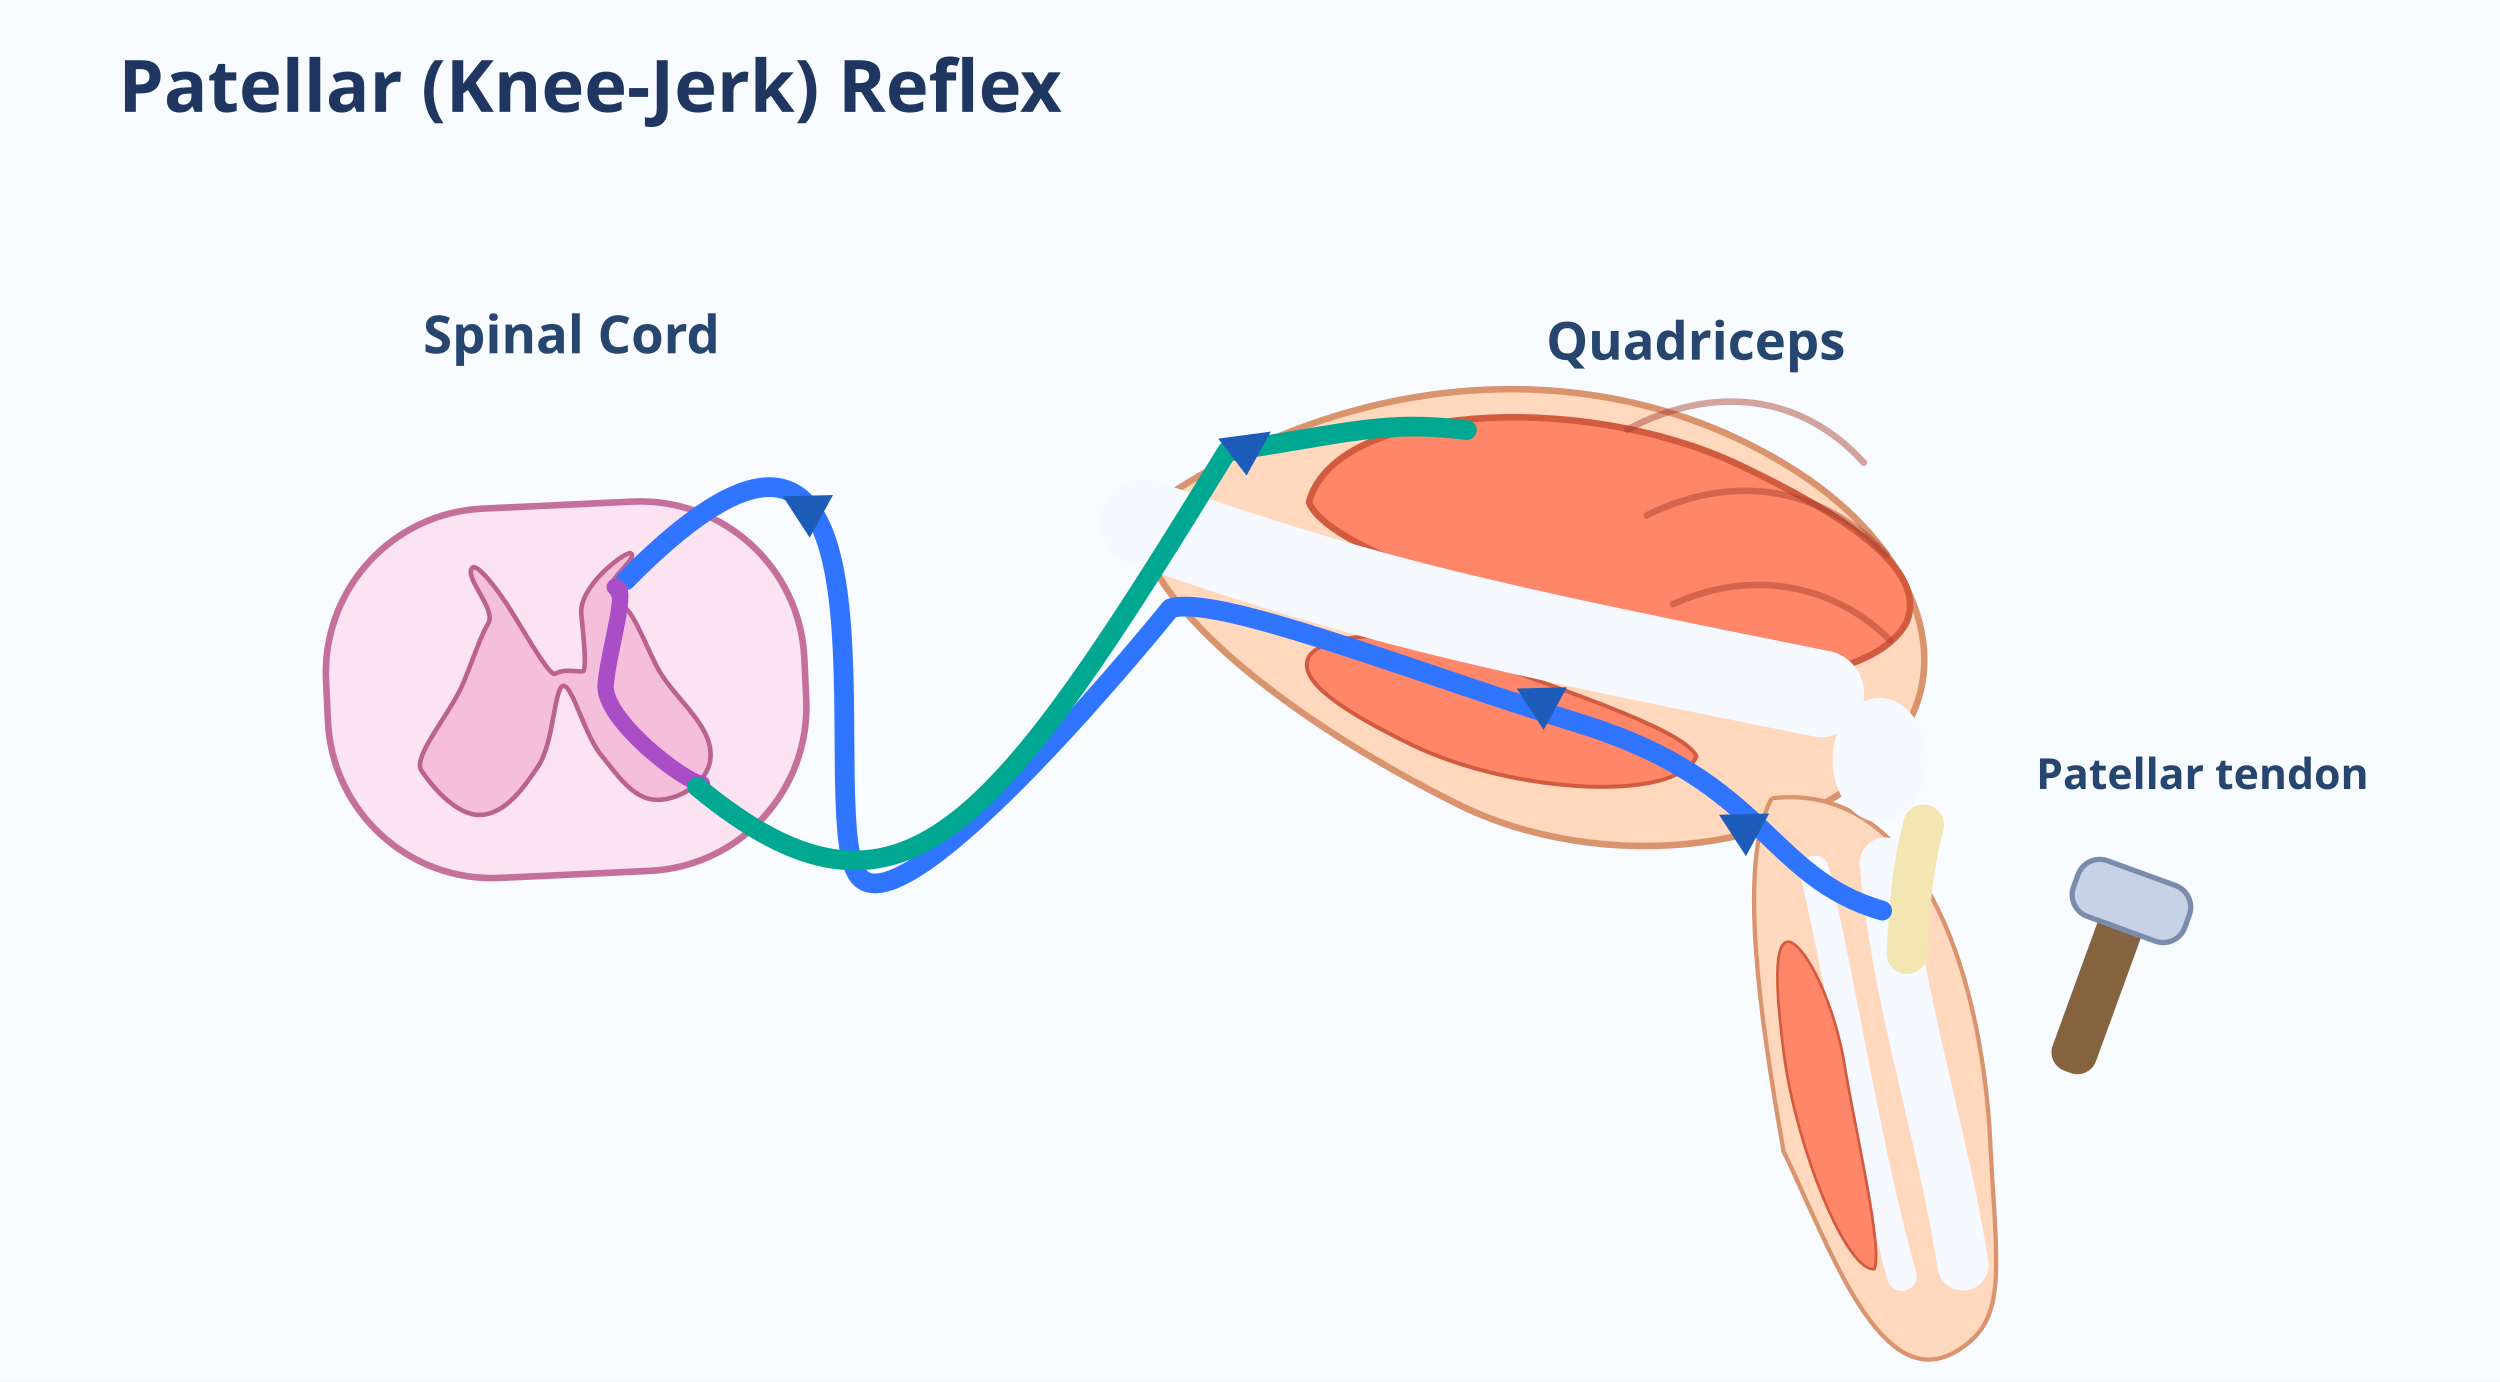
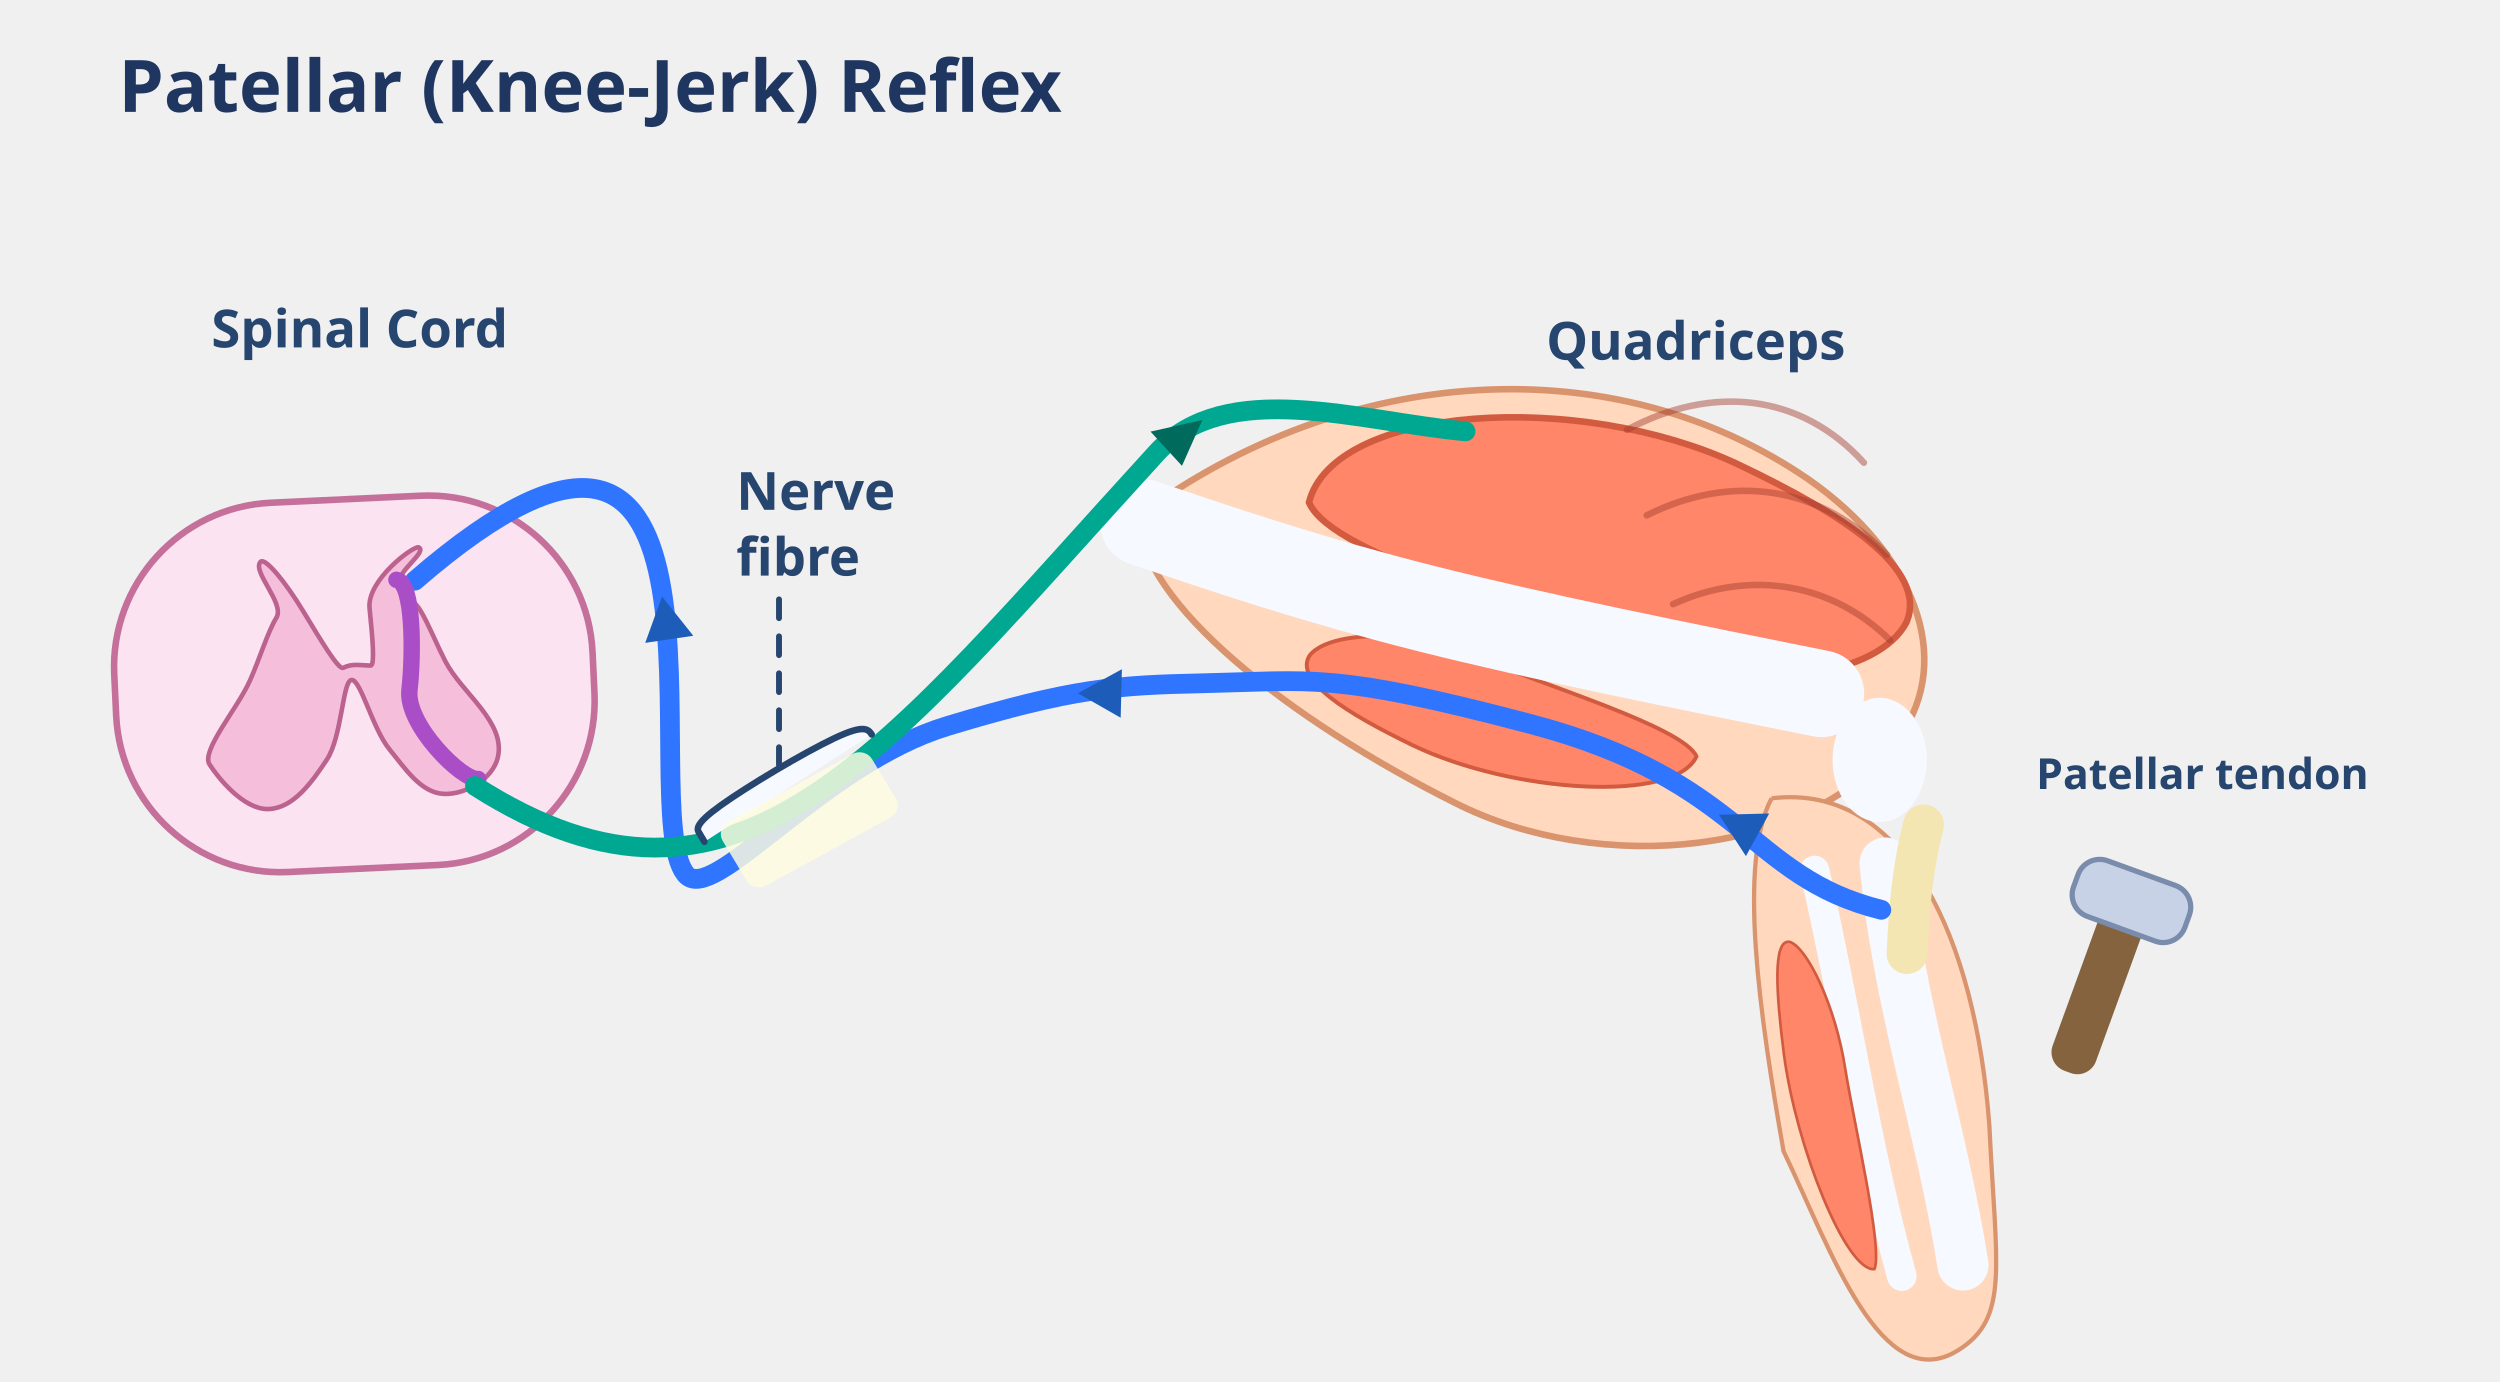
<svg xmlns="http://www.w3.org/2000/svg" id="reflexArcSvg" viewBox="0 0 760 420" aria-label="Simplified knee-jerk reflex arc diagram" version="1.1">
  <defs id="defs16">
    </defs>
  <style id="style1">
    .arc-bg {
      fill: #f8fbff;
    }

    .arc-limb {
      fill: #ffd8bd;
      stroke: #d9936d;
      stroke-width: 2;
    }

    .arc-muscle {
      fill: #ff8668;
      stroke: #d15a3f;
      stroke-width: 2;
    }

    .arc-fibers {
      fill: none;
      stroke: rgba(162, 58, 45, 0.45);
      stroke-width: 2;
      stroke-linecap: round;
    }

    .arc-bone {
      stroke: #f6f9ff;
      stroke-width: 9;
      stroke-linecap: round;
      fill: none;
    }

    .arc-bone.femur {
      stroke-width: 11;
    }

    .arc-foot {
      fill: none;
      stroke: #f6f9ff;
      stroke-width: 8;
      stroke-linecap: round;
    }

    .arc-patella {
      fill: #fff0c8;
      stroke: #d89b2f;
      stroke-width: 2;
    }

    .arc-tendon {
      fill: none;
      stroke: #f4e6b2;
      stroke-width: 6;
      stroke-linecap: round;
    }

    .arc-tuberosity {
      fill: #f6f9ff;
      stroke: #8ca1cb;
      stroke-width: 1.4;
    }

    .arc-cord {
      fill: #fbe3f1;
      stroke: #c4709a;
      stroke-width: 2;
    }

    .arc-grey {
      fill: #f5bfdc;
      stroke: #bb628f;
      stroke-width: 1.4;
    }

    .arc-path {
      fill: none;
      stroke-width: 6;
      stroke-linecap: round;
      stroke-linejoin: round;
    }

    .arc-path.sensory {
      stroke: #2f75ff;
    }

    .arc-path.relay {
      stroke: #aa4ec7;
      stroke-width: 5;
    }

    .arc-path.motor {
      stroke: #00a891;
    }

    .arc-arrow {
      fill: #1d5db9;
    }

    .arc-caption {
      fill: #26456f;
      font-size: 16px;
      font-weight: 700;
      font-family: Outfit, "Segoe UI", sans-serif;
    }

    .arc-caption.small {
      font-size: 13px;
    }

    .arc-title {
      fill: #1f3660;
      font-size: 22px;
      font-weight: 800;
      font-family: Outfit, "Segoe UI", sans-serif;
    }

    .arc-hammer-handle {
      fill: #85633f;
    }

    .arc-hammer-head {
      fill: #c7d2e7;
      stroke: #7a8cab;
      stroke-width: 1.6;
    }

    #reflexImpulseDot {
      fill: #ffd24a;
      stroke: #ffffff;
      stroke-width: 2;
      opacity: 0;
      filter: drop-shadow(0 0 9px rgba(255, 190, 60, 0.95));
    }
  </style>
-   <rect x="0" y="0" width="760" height="420" class="arc-bg" id="rect1" />
+   <rect x="0" y="0" width="760" height="420" class="arc-bg" id="rect1" style="fill:#f8fbff;fill-opacity:0.023" />
  <path d="m 346.017,156.898 c 63.295,-46.778 144.903,-51.69 203.895,-11.088 31.726,22.23 44.593,54.179 27.455,78.402 -25.707,36.334 -91.194,42.173 -135.074,19.845 -50.078,-25.085 -95.805,-60.723 -96.275,-87.159 z" class="arc-limb" id="path1" />
  <path d="m 538.562,242.691 c 40.504,-4.885 62.058,42.634 66.213,99.629 2.077,43.311 6.139,58.349 -9.439,68.119 -23.368,14.656 -38.603,-30.085 -53.14,-60.496 -7.27,-41.525 -14.019,-87.711 -3.633,-107.252 z" class="arc-limb" id="path1-0" style="fill:#ffd8bd;stroke:#d9936d;stroke-width:1.3" />
  <path d="m 397.927,152.742 c 7.498,-29.653 82.183,-34.263 130.414,-11.596 31.983,15.22 58.002,31.861 51.234,48.014 -8.193,15.874 -45.021,22.695 -77.63,9.058 -30.784,-12.427 -96.824,-28.718 -104.018,-45.476 z" class="arc-muscle" id="path2" />
  <path d="m 515.735,229.962 c -6.508,14.203 -55.844,11.228 -86.339,-3.432 -20.212,-9.816 -36.428,-19.917 -31.118,-27.464 6.231,-7.309 30.802,-8.101 51.509,0.972 19.572,8.344 62.112,21.092 65.948,29.924 z" class="arc-muscle" id="path2-0" style="fill:#ff8668;stroke:#d15a3f;stroke-width:1.203" />
  <path d="m 494.612,130.668 c 26,-14 53,-11 72,10" class="arc-fibers" id="path3" />
  <path d="m 500.612,156.668 c 26,-13 53,-9 73,12" class="arc-fibers" id="path4" />
  <path d="m 508.612,183.668 c 24,-11 49,-6 66,11" class="arc-fibers" id="path5" />
  <path style="fill:#f6f9ff;fill-opacity:1;stroke:#f6f9ff;stroke-width:16;stroke-linecap:round;stroke-dasharray:none;stroke-opacity:1" d="m 553.213,223.235 c -16.381,-21.38 -32.763,-42.76 -45.21,-60.749 -12.448,-17.989 -20.962,-32.586 -29.476,-47.183" id="path16" transform="matrix(1.215123,-1.089998,1.070951,1.236734,-357.5498,537.8319)" />
  <ellipse cx="571.409" cy="231.018" class="arc-patella" id="circle5" rx="14.318" ry="18.877" style="fill:#f6f9ff;fill-opacity:1;stroke:#c7d2e7;stroke-opacity:0" />
  <g id="lowerLegGroup" transform="rotate(-1.393892,-56.12528,1409.499)">
    <path d="m 579.301,279.759 c 8.97,44.458 13.556,84.358 23.517,123.915" class="arc-bone tibia" id="path6" />
    <path d="m 600.796,278.021 c 2.683,41.729 15.161,80.959 20.691,122.719" class="arc-bone fibula" id="path7" style="stroke-width:15.553;stroke-dasharray:none" />
    <path d="m 612.765,266.687 c -4,14 -5,26 -6,39" class="arc-tendon" id="path9" style="stroke-width:12.4;stroke-dasharray:none" />
    <path d="m 569.833,385.812 c -8.499,0.947 -23.774,-36.783 -27.519,-65.309 -2.438,-18.947 -3.406,-35.051 1.734,-34.184 5.343,1.646 13.961,19.514 16.895,38.526 2.877,17.876 11.524,54.542 8.89,60.967 z" class="arc-muscle" id="path2-0-9" style="fill:#ff8668;stroke:#d15a3f;stroke-width:0.821" transform="rotate(1.393892,-56.12528,1409.499)" />
  </g>
  <g id="reflexHammer" class="arc-hammer" transform="translate(-15.22258,41.49272)">
    <rect x="646" y="232" width="14" height="54" rx="6" class="arc-hammer-handle" transform="rotate(20,653,259)" id="rect9" />
    <rect x="684.674" y="-17.431" width="36" height="18" rx="7" class="arc-hammer-head" transform="rotate(20)" id="rect10" />
  </g>
-   <rect x="161.328" y="-234.876" width="112.383" height="145.565" rx="50" class="arc-cord" id="rect11" transform="rotate(87.31457)" />
-   <path d="m 140.321,208.781 c 2.86,-6.34 5.458,-14.921 8.093,-19.234 2.635,-4.312 -7.551,-14.088 -4.825,-16.963 1.363,-1.438 7.584,6.131 12.963,15.009 5.38,8.877 10.766,17.934 12.153,17.216 2.775,-1.438 5.564,-0.695 8.346,-0.695 1.391,0 0.535,-8.799 -0.326,-17.419 -0.861,-8.62 13.585,-19.226 14.957,-18.508 2.744,1.438 -7.274,7.714 -5.888,11.38 1.797,4.753 3.977,3.724 6.518,8.037 2.541,4.312 4.821,10.114 7.385,15.094 5.123,9.949 18.682,18.667 15.976,29.525 -1.589,6.376 -9.857,11.238 -16.42,10.907 -7.066,-0.356 -11.898,-8.011 -16.409,-13.462 -5.127,-6.195 -8.762,-21.182 -11.544,-21.182 -2.781,0 -2.901,17.246 -7.607,24.315 -4.288,6.441 -10.03,14.752 -17.766,14.942 -7.472,0.184 -15.214,-9.448 -17.848,-13.573 -2.635,-4.125 8.378,-16.824 12.241,-25.388 z" class="arc-grey" id="path11" />
-   <path id="sensoryImpulsePath" d="m 572.174,276.828 c -34.807,-10.096 -35.357,-39.384 -91.365,-56.699 -51.773,-16.006 -111.021,-39.651 -124.991,-35.181 0,0 -81.427,101.154 -95.085,80.947 -13.658,-20.207 20.527,-181.888 -70.477,-89.514" class="arc-path sensory" />
-   <path id="relayImpulsePath" d="m 213.367,238.315 c -5.325,-0.563 -30.16,-19.596 -29.249,-30.205 0.911,-10.609 7.427,-30.493 2.768,-29.649" class="arc-path relay" />
-   <path id="motorImpulsePath" d="m 211.956,239.198 c 62.572,51.774 91.042,12.092 161.021,-101.898 38.645,-5.936 47.737,-9.526 72.94,-6.558" class="arc-path motor" />
+   <rect x="156.526" y="-170.649" width="112.383" height="145.565" rx="50" class="arc-cord" id="rect11" transform="rotate(87.31457)" />
+   <path d="m 75.939,206.992 c 2.86,-6.34 5.458,-14.921 8.093,-19.234 2.635,-4.312 -7.551,-14.088 -4.825,-16.963 1.363,-1.438 7.584,6.131 12.963,15.009 5.38,8.877 10.766,17.934 12.153,17.216 2.775,-1.438 5.564,-0.695 8.346,-0.695 1.391,0 0.535,-8.799 -0.326,-17.419 -0.861,-8.62 13.585,-19.226 14.957,-18.508 2.744,1.438 -7.274,7.714 -5.888,11.38 1.797,4.753 3.977,3.724 6.518,8.037 2.541,4.312 4.821,10.114 7.385,15.094 5.123,9.949 18.682,18.667 15.976,29.525 -1.589,6.376 -9.857,11.238 -16.42,10.907 -7.066,-0.356 -11.898,-8.011 -16.409,-13.462 -5.127,-6.195 -8.762,-21.182 -11.544,-21.182 -2.781,0 -2.901,17.246 -7.607,24.315 -4.288,6.441 -10.03,14.752 -17.766,14.942 -7.472,0.184 -15.214,-9.448 -17.848,-13.573 -2.635,-4.125 8.378,-16.824 12.241,-25.388 z" class="arc-grey" id="path11" />
+   <path id="sensoryImpulsePath" d="M 571.927,276.58 C 531.297,266.523 530.655,237.348 465.279,220.1 404.846,204.156 399.037,207 365.544,207.717 c -26.234,0.561 -39.5,1.48 -77.635,13.033 -38.135,11.554 -71.549,55.004 -79.52,44.939 -15.943,-20.129 23.961,-181.188 -82.266,-89.169" class="arc-path sensory" />
+   <path id="relayImpulsePath" d="m 120.522,176.266 c 5.308,0.706 5.154,22.92 3.957,33.5 -1.196,10.581 16.222,27.764 20.902,27.045" class="arc-path relay" />
+   <path id="motorImpulsePath" d="m 144.391,238.938 c 80.536,51.466 123.635,-9.954 207.25,-101.291 21.182,-23.138 61.443,-9.469 93.881,-6.519" class="arc-path motor" />
  <circle id="reflexImpulseDot" cx="556.612" cy="287.668" r="6" />
-   <polygon points="420,212 405,206 407,220 " class="arc-arrow" id="polygon11" transform="rotate(-29.42664,249.327,235.6793)" />
+   <polygon points="405,206 407,220 420,212 " class="arc-arrow" id="polygon11" transform="rotate(-34.45078,256.7553,257.6978)" style="fill:#006b5d;fill-opacity:0.998" />
  <polygon points="463,190 463,205 476,198 " class="arc-arrow" id="polygon12" transform="rotate(-33.04599,590.0185,118.4196)" />
-   <polygon points="476,198 463,190 463,205 " class="arc-arrow" id="polygon12-2" transform="rotate(-33.04599,284.5381,549.7321)" style="fill:#1d5db9" />
-   <polygon points="463,190 463,205 476,198 " class="arc-arrow" id="polygon12-2-3" transform="rotate(-33.04599,494.5887,202.8927)" style="fill:#1d5db9" />
+   <polygon points="476,198 463,190 463,205 " class="arc-arrow" id="polygon12-2" transform="rotate(19.88528,356.8668,-560.9325)" style="fill:#1d5db9" />
+   <polygon points="476,198 463,190 463,205 " class="arc-arrow" id="polygon12-2-3" transform="rotate(-60.25258,413.2117,316.9911)" style="fill:#1d5db9" />
  <text x="470.054" y="109.336" class="arc-caption" id="text12">Quadriceps</text>
+   <text x="223.842" y="154.973" class="arc-caption" id="text12-6" style="font-weight:700;font-size:16px;font-family:Outfit, 'Segoe UI', sans-serif;fill:#26456f">
+     <tspan id="tspan1" x="223.842" y="154.973">Nerve</tspan>
+     <tspan id="tspan2" x="223.842" y="174.973">fibre</tspan>
+   </text>
  <text x="618.98" y="239.862" class="arc-caption small" id="text13">Patellar tendon</text>
-   <text x="128.624" y="107.394" class="arc-caption" id="text15">Spinal Cord</text>
+   <text x="64.243" y="105.606" class="arc-caption" id="text15">Spinal Cord</text>
  <text x="36" y="34" class="arc-title" id="text16">Patellar (Knee-Jerk) Reflex</text>
+   <path style="fill:#f6f9ff;fill-opacity:1;stroke:#26456f;stroke-width:2;stroke-linecap:round;stroke-dasharray:none;stroke-opacity:1" d="m 270.628,219.64 c -0.37,-1.899 -0.741,-3.799 -10.873,-3.472 -10.132,0.327 -30.026,2.88 -39.827,5.013 -9.801,2.133 -9.509,3.846 -9.314,5.14 0.195,1.294 0.292,2.168 0.389,3.042" id="path8" transform="rotate(-23.41071,276.6159,235.0316)" />
+   <rect style="opacity:0.827;fill:#fffddf;fill-opacity:1;stroke:#26456f;stroke-width:0;stroke-linecap:round;stroke-dasharray:none;stroke-opacity:1" id="rect8" width="51.762" height="22.466" x="56.477" y="325.801" rx="4.336" ry="4.234" transform="matrix(0.8770547,-0.4803905,0.5156154,0.8568202,0,0)" />
+   <path style="opacity:1;fill:none;fill-opacity:0.493;stroke:#26456f;stroke-width:1.8;stroke-linecap:round;stroke-dasharray:5.4, 5.4;stroke-dashoffset:0.36;stroke-opacity:1" d="m 236.818,230.456 c 0,-16.259 0,-32.518 0,-48.777" id="path10" transform="matrix(1,0,0,1.040799,0,-7.397481)" />
</svg>
